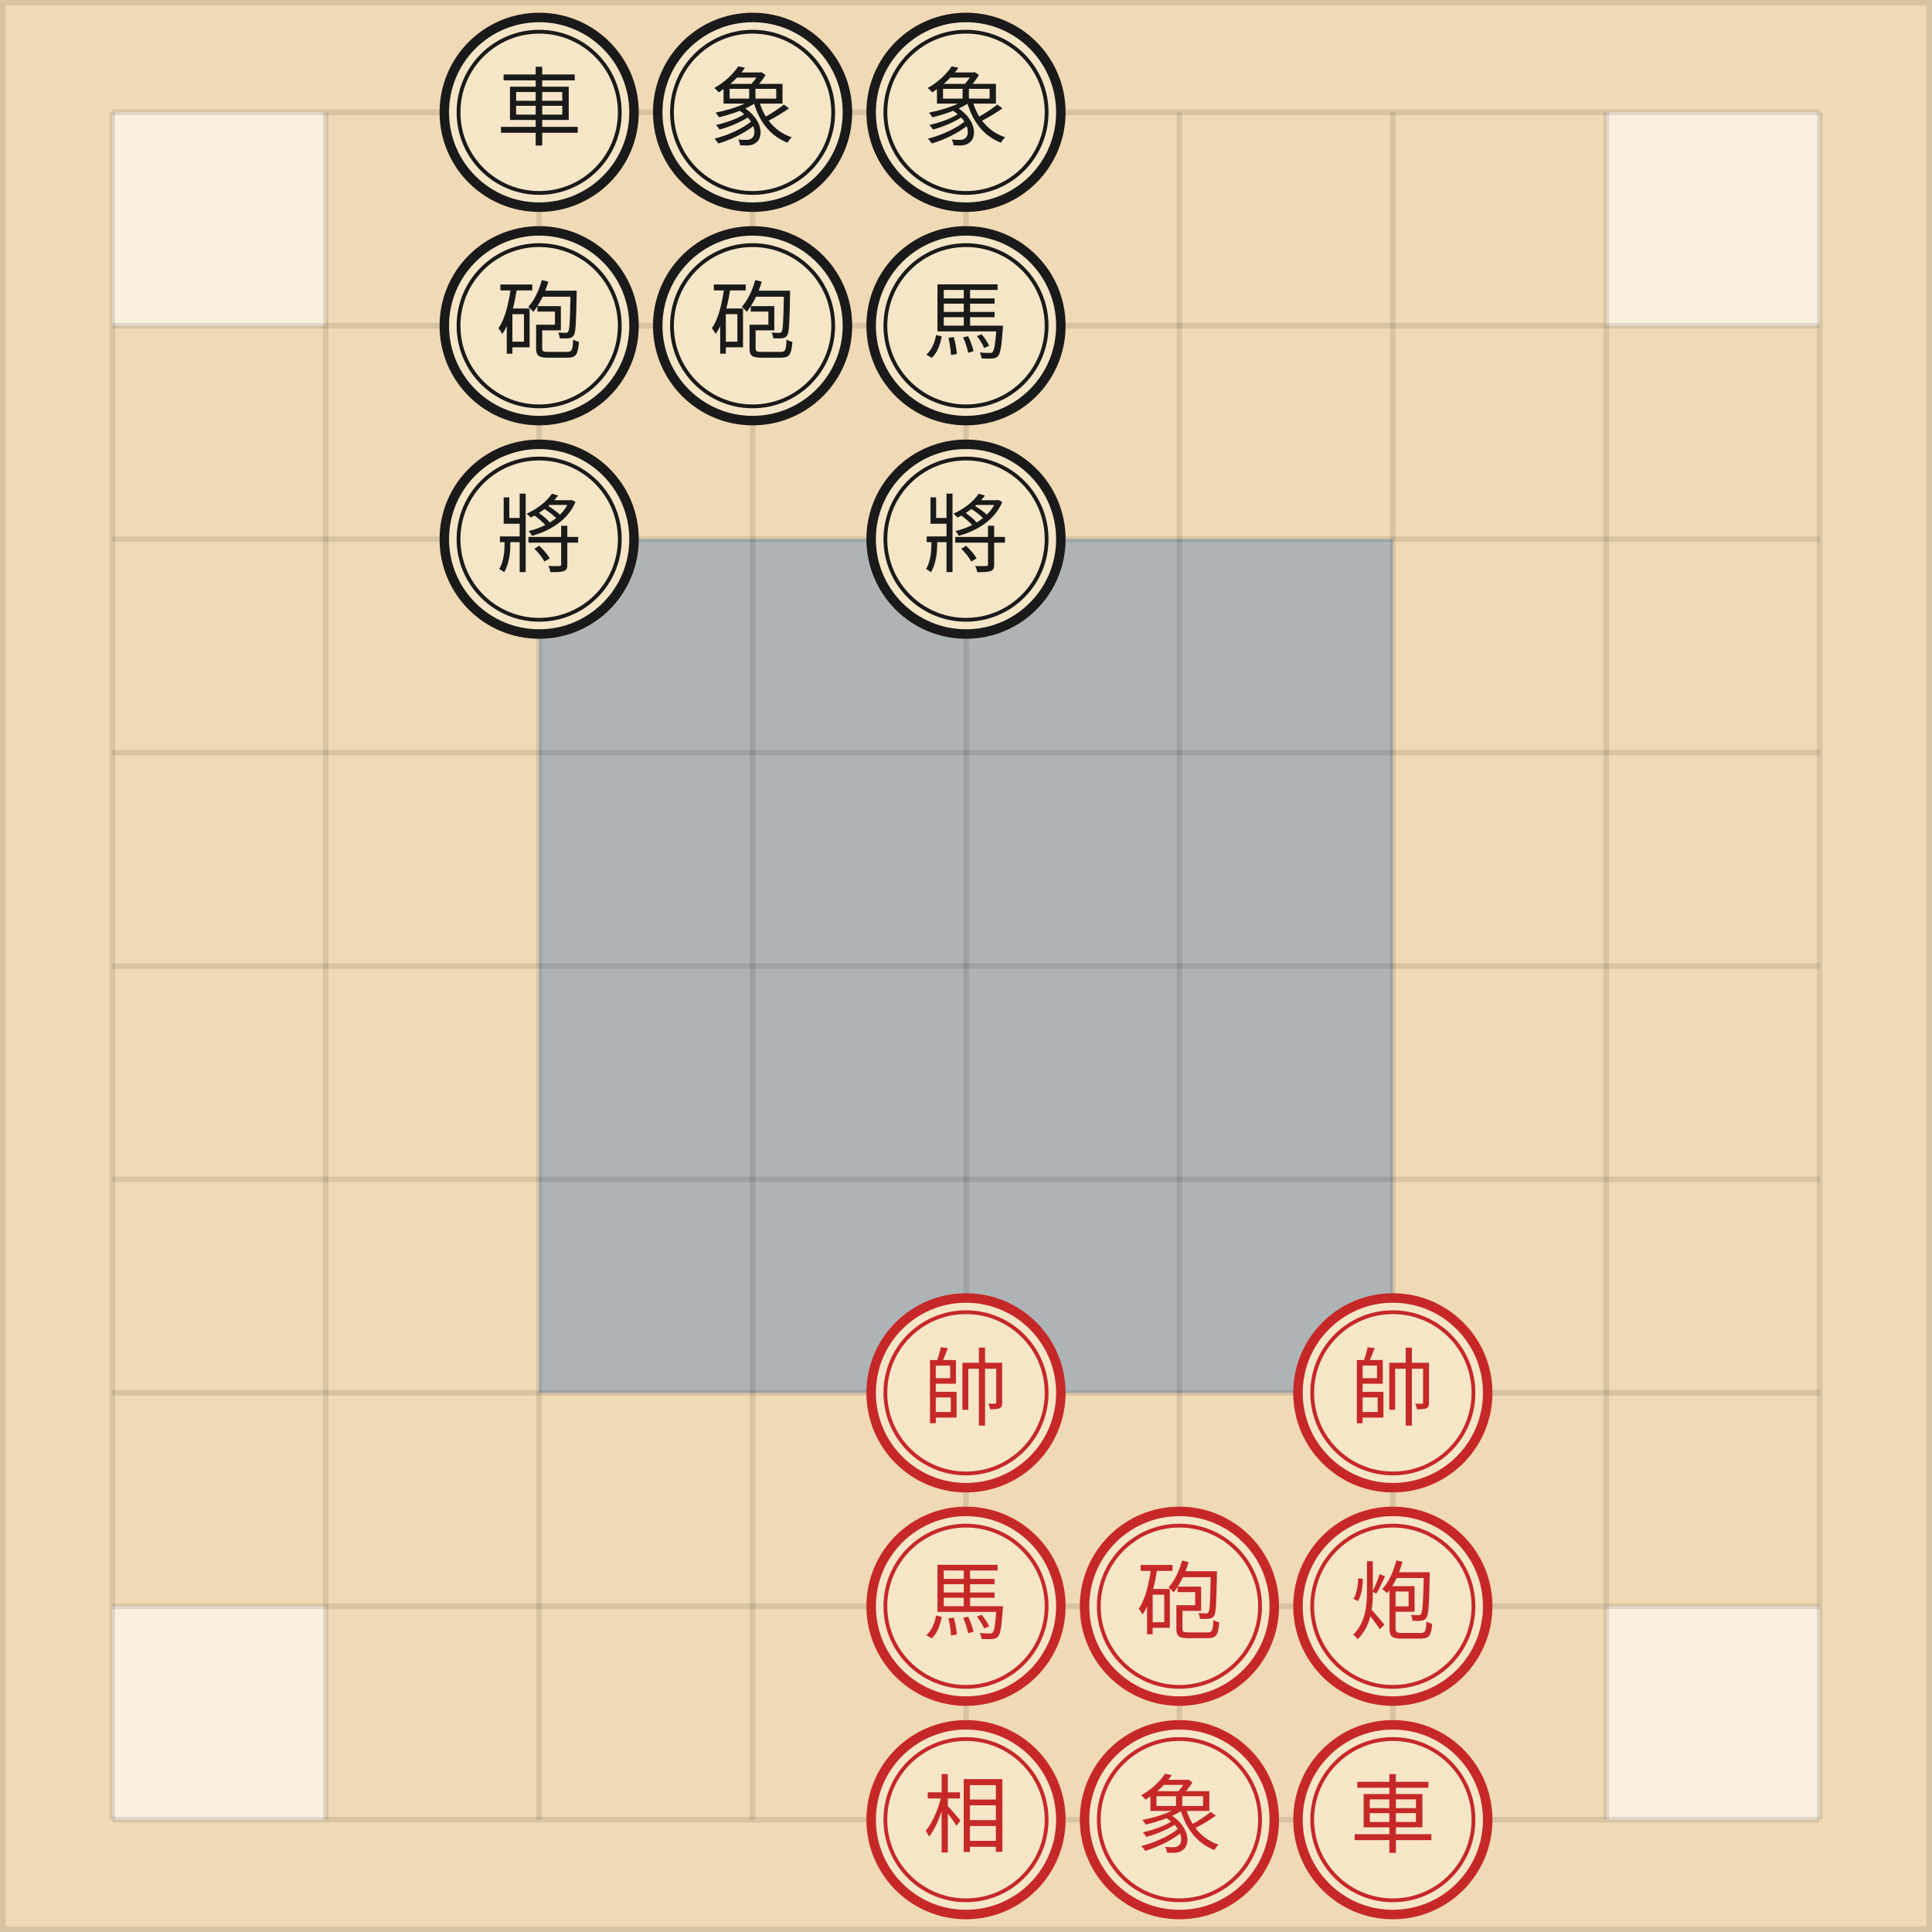
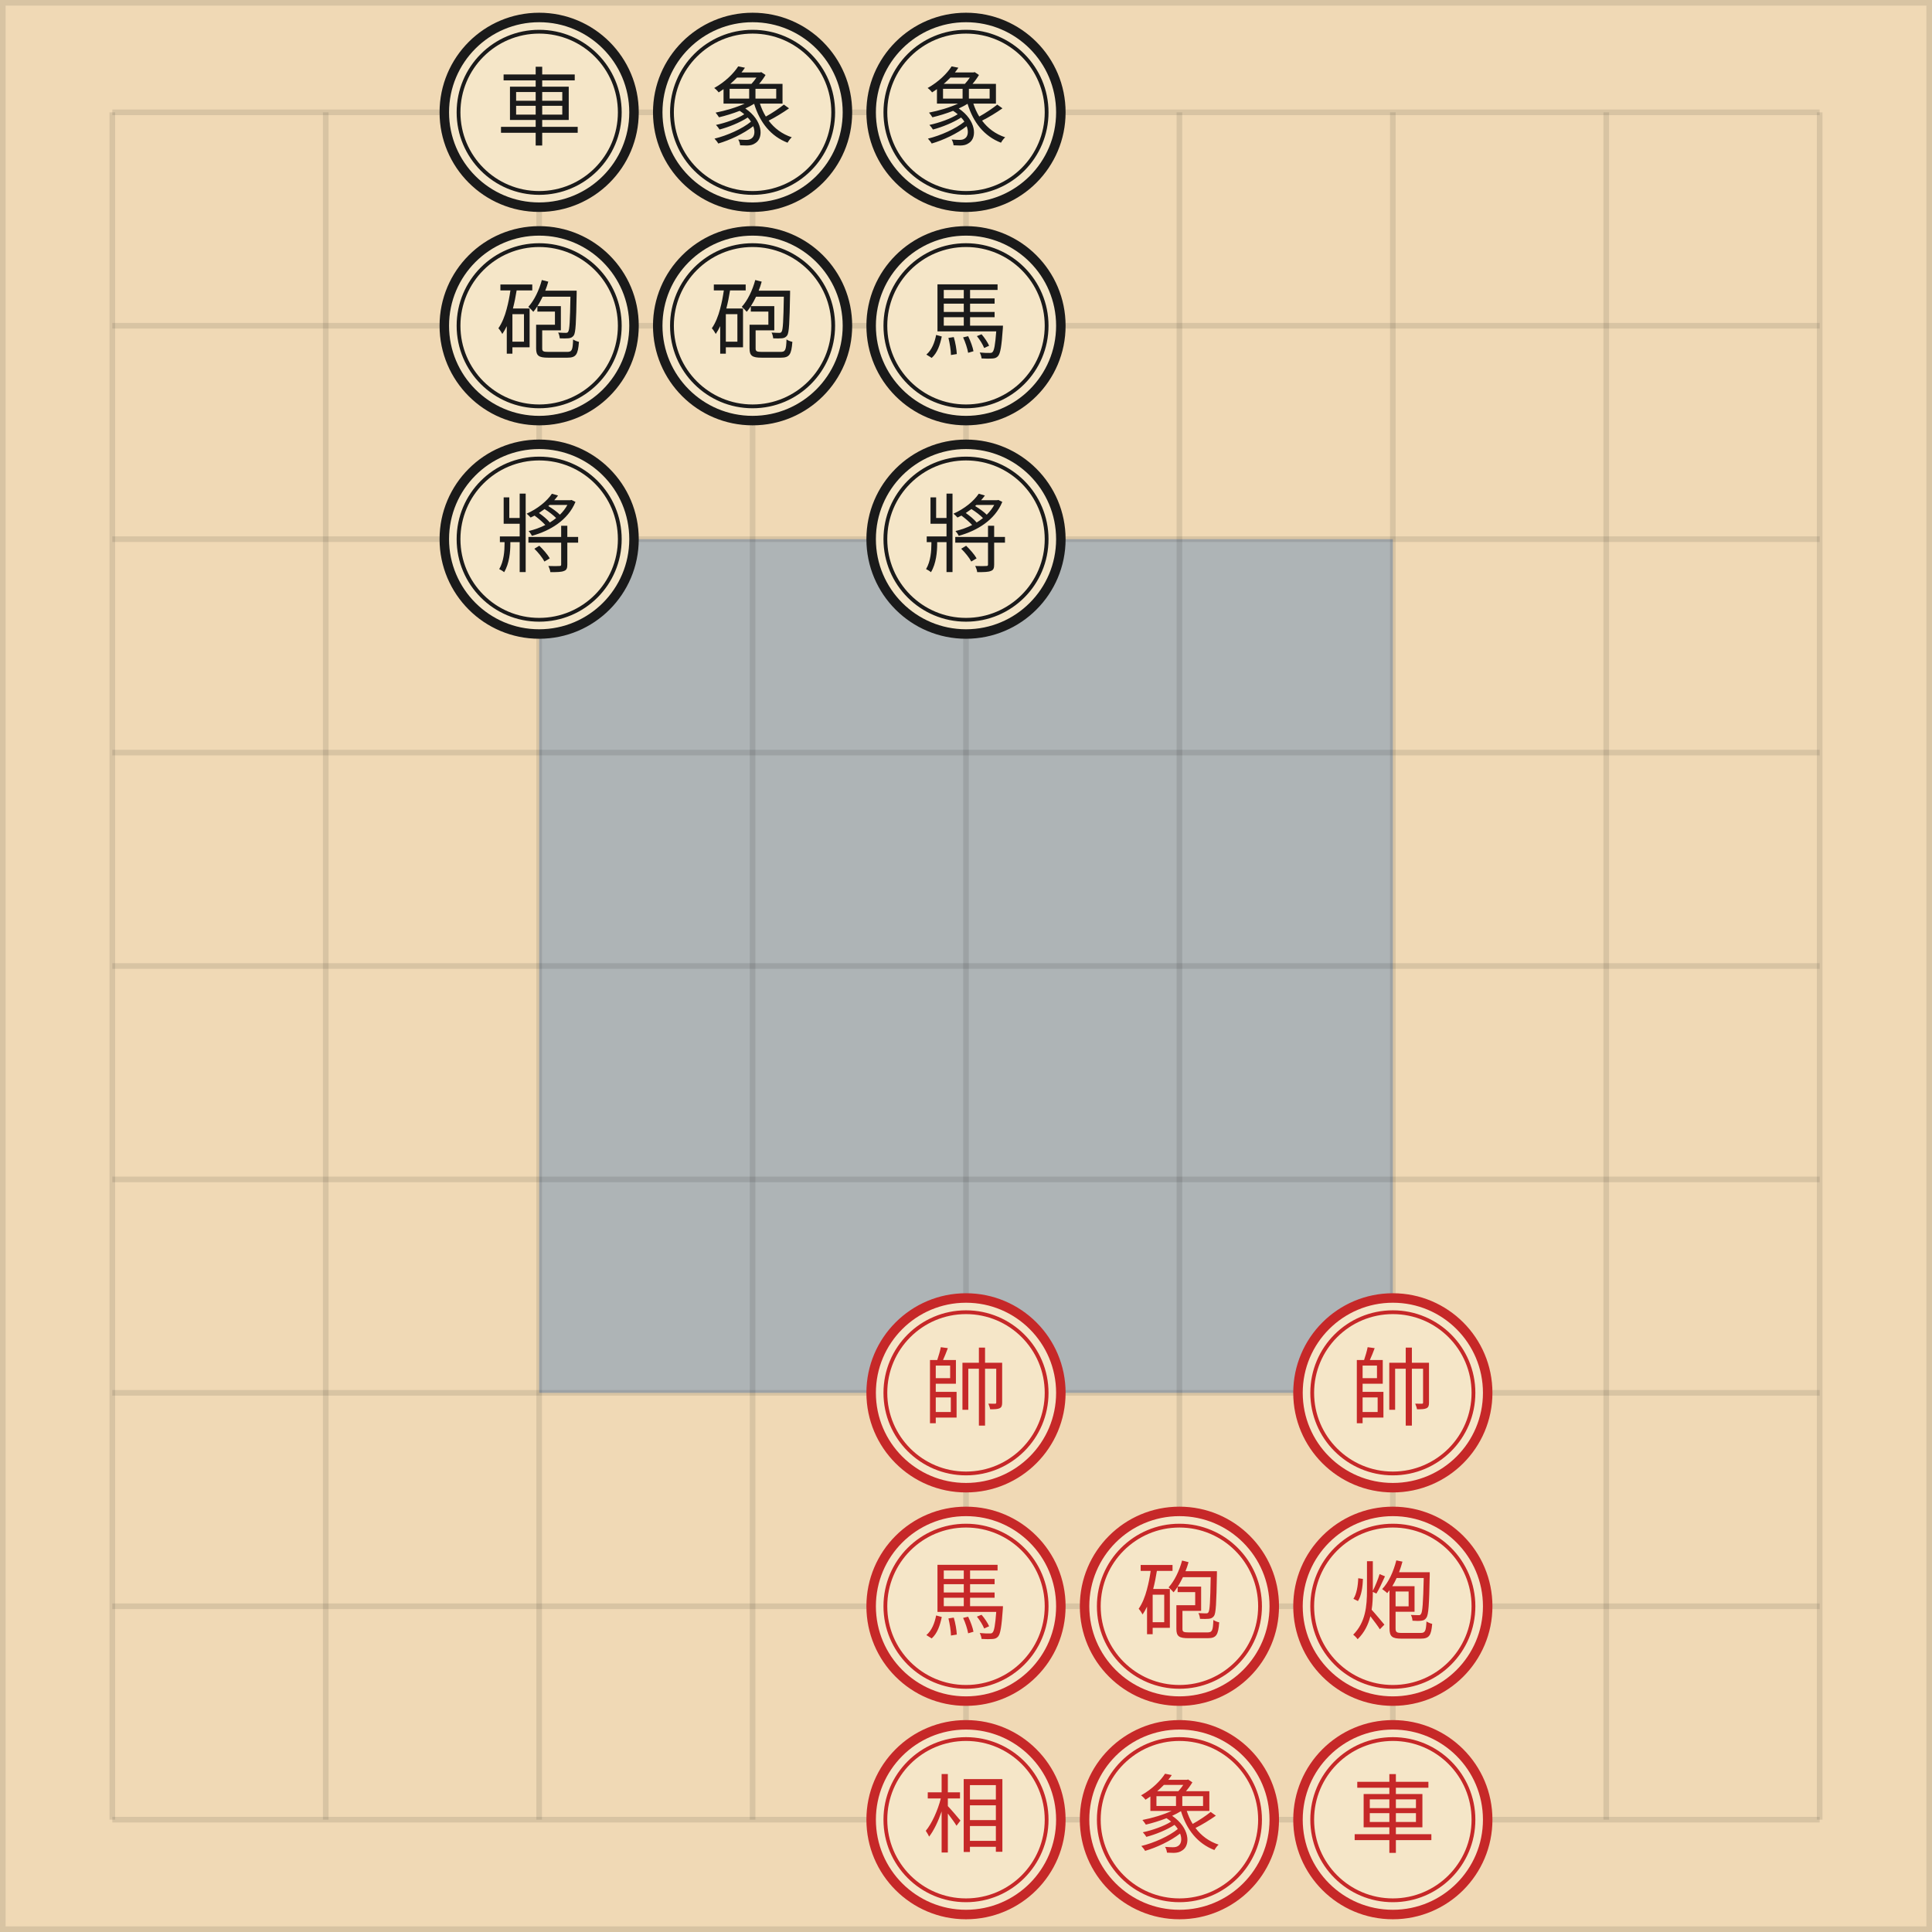
<svg xmlns="http://www.w3.org/2000/svg" viewBox="0 0 344 344" width="344" height="344">
  <defs>
    <symbol id="piece-mce-xiangqi-fairy-bR" viewBox="0 0 45 45">
      <circle cx="22.5" cy="22.5" r="20" fill="#f5e6c8" stroke="#1a1a1a" stroke-width="2" />
      <circle cx="22.5" cy="22.5" r="17" fill="none" stroke="#1a1a1a" stroke-width="0.8" />
      <text x="22.5" y="28" text-anchor="middle" font-size="18" font-family="serif" fill="#1a1a1a">車</text>
    </symbol>
    <symbol id="piece-mce-xiangqi-fairy-bB" viewBox="0 0 45 45">
      <circle cx="22.5" cy="22.5" r="20" fill="#f5e6c8" stroke="#1a1a1a" stroke-width="2" />
      <circle cx="22.5" cy="22.5" r="17" fill="none" stroke="#1a1a1a" stroke-width="0.8" />
      <text x="22.5" y="28" text-anchor="middle" font-size="18" font-family="serif" fill="#1a1a1a">象</text>
    </symbol>
    <symbol id="piece-mce-xiangqi-fairy-bE" viewBox="0 0 45 45">
      <circle cx="22.5" cy="22.5" r="20" fill="#f5e6c8" stroke="#1a1a1a" stroke-width="2" />
      <circle cx="22.5" cy="22.5" r="17" fill="none" stroke="#1a1a1a" stroke-width="0.8" />
      <text x="22.5" y="28" text-anchor="middle" font-size="18" font-family="serif" fill="#1a1a1a">象</text>
    </symbol>
    <symbol id="piece-mce-xiangqi-fairy-bC" viewBox="0 0 45 45">
      <circle cx="22.5" cy="22.5" r="20" fill="#f5e6c8" stroke="#1a1a1a" stroke-width="2" />
      <circle cx="22.5" cy="22.5" r="17" fill="none" stroke="#1a1a1a" stroke-width="0.8" />
      <text x="22.5" y="28" text-anchor="middle" font-size="18" font-family="serif" fill="#1a1a1a">砲</text>
    </symbol>
    <symbol id="piece-mce-xiangqi-fairy-bV" viewBox="0 0 45 45">
      <circle cx="22.5" cy="22.5" r="20" fill="#f5e6c8" stroke="#1a1a1a" stroke-width="2" />
      <circle cx="22.5" cy="22.5" r="17" fill="none" stroke="#1a1a1a" stroke-width="0.8" />
      <text x="22.5" y="28" text-anchor="middle" font-size="18" font-family="serif" fill="#1a1a1a">砲</text>
    </symbol>
    <symbol id="piece-mce-xiangqi-fairy-bN" viewBox="0 0 45 45">
      <circle cx="22.5" cy="22.5" r="20" fill="#f5e6c8" stroke="#1a1a1a" stroke-width="2" />
      <circle cx="22.5" cy="22.5" r="17" fill="none" stroke="#1a1a1a" stroke-width="0.8" />
      <text x="22.5" y="28" text-anchor="middle" font-size="18" font-family="serif" fill="#1a1a1a">馬</text>
    </symbol>
    <symbol id="piece-mce-xiangqi-fairy-bK" viewBox="0 0 45 45">
      <circle cx="22.5" cy="22.5" r="20" fill="#f5e6c8" stroke="#1a1a1a" stroke-width="2" />
      <circle cx="22.5" cy="22.5" r="17" fill="none" stroke="#1a1a1a" stroke-width="0.8" />
      <text x="22.5" y="28" text-anchor="middle" font-size="18" font-family="serif" fill="#1a1a1a">將</text>
    </symbol>
    <symbol id="piece-mce-xiangqi-fairy-wK" viewBox="0 0 45 45">
      <circle cx="22.5" cy="22.5" r="20" fill="#f5e6c8" stroke="#c62828" stroke-width="2" />
      <circle cx="22.5" cy="22.5" r="17" fill="none" stroke="#c62828" stroke-width="0.8" />
      <text x="22.5" y="28" text-anchor="middle" font-size="18" font-family="serif" fill="#c62828">帥</text>
    </symbol>
    <symbol id="piece-mce-xiangqi-fairy-wN" viewBox="0 0 45 45">
      <circle cx="22.5" cy="22.5" r="20" fill="#f5e6c8" stroke="#c62828" stroke-width="2" />
      <circle cx="22.5" cy="22.5" r="17" fill="none" stroke="#c62828" stroke-width="0.8" />
      <text x="22.5" y="28" text-anchor="middle" font-size="18" font-family="serif" fill="#c62828">馬</text>
    </symbol>
    <symbol id="piece-mce-xiangqi-fairy-wV" viewBox="0 0 45 45">
      <circle cx="22.5" cy="22.5" r="20" fill="#f5e6c8" stroke="#c62828" stroke-width="2" />
      <circle cx="22.5" cy="22.5" r="17" fill="none" stroke="#c62828" stroke-width="0.8" />
      <text x="22.5" y="28" text-anchor="middle" font-size="18" font-family="serif" fill="#c62828">砲</text>
    </symbol>
    <symbol id="piece-mce-xiangqi-fairy-wC" viewBox="0 0 45 45">
      <circle cx="22.5" cy="22.5" r="20" fill="#f5e6c8" stroke="#c62828" stroke-width="2" />
      <circle cx="22.5" cy="22.5" r="17" fill="none" stroke="#c62828" stroke-width="0.8" />
      <text x="22.5" y="28" text-anchor="middle" font-size="18" font-family="serif" fill="#c62828">炮</text>
    </symbol>
    <symbol id="piece-mce-xiangqi-fairy-wE" viewBox="0 0 45 45">
      <circle cx="22.5" cy="22.5" r="20" fill="#f5e6c8" stroke="#c62828" stroke-width="2" />
      <circle cx="22.5" cy="22.5" r="17" fill="none" stroke="#c62828" stroke-width="0.8" />
      <text x="22.5" y="28" text-anchor="middle" font-size="18" font-family="serif" fill="#c62828">相</text>
    </symbol>
    <symbol id="piece-mce-xiangqi-fairy-wB" viewBox="0 0 45 45">
      <circle cx="22.5" cy="22.5" r="20" fill="#f5e6c8" stroke="#c62828" stroke-width="2" />
      <circle cx="22.5" cy="22.5" r="17" fill="none" stroke="#c62828" stroke-width="0.8" />
      <text x="22.5" y="28" text-anchor="middle" font-size="18" font-family="serif" fill="#c62828">象</text>
    </symbol>
    <symbol id="piece-mce-xiangqi-fairy-wR" viewBox="0 0 45 45">
      <circle cx="22.5" cy="22.5" r="20" fill="#f5e6c8" stroke="#c62828" stroke-width="2" />
      <circle cx="22.5" cy="22.5" r="17" fill="none" stroke="#c62828" stroke-width="0.8" />
      <text x="22.5" y="28" text-anchor="middle" font-size="18" font-family="serif" fill="#c62828">車</text>
    </symbol>
  </defs>
  <rect x="0" y="0" width="344" height="344" fill="#f0d9b5" />
  <rect x="96" y="96" width="152" height="152" fill="#6b8fb8" opacity="0.5" />
-   <rect x="20" y="20" width="38" height="38" fill="#ffffff" opacity="0.6" />
-   <rect x="286" y="20" width="38" height="38" fill="#ffffff" opacity="0.6" />
-   <rect x="20" y="286" width="38" height="38" fill="#ffffff" opacity="0.6" />
-   <rect x="286" y="286" width="38" height="38" fill="#ffffff" opacity="0.6" />
+   <rect x="20" y="20" width="304" height="0" fill="#ffffff" opacity="0.55" />
+   <rect x="20" y="324" width="304" height="0" fill="#ffffff" opacity="0.55" />
  <rect x="0" y="0" width="344" height="344" fill="none" stroke="rgba(0,0,0,0.1)" stroke-width="2" />
  <g stroke="rgba(0,0,0,0.1)" stroke-width="1">
    <line x1="20" y1="20" x2="324" y2="20" />
    <line x1="20" y1="58" x2="324" y2="58" />
    <line x1="20" y1="96" x2="324" y2="96" />
    <line x1="20" y1="134" x2="324" y2="134" />
    <line x1="20" y1="172" x2="324" y2="172" />
    <line x1="20" y1="210" x2="324" y2="210" />
    <line x1="20" y1="248" x2="324" y2="248" />
    <line x1="20" y1="286" x2="324" y2="286" />
    <line x1="20" y1="324" x2="324" y2="324" />
    <line x1="20" y1="20" x2="20" y2="324" />
    <line x1="58" y1="20" x2="58" y2="324" />
    <line x1="96" y1="20" x2="96" y2="324" />
    <line x1="134" y1="20" x2="134" y2="324" />
    <line x1="172" y1="20" x2="172" y2="324" />
    <line x1="210" y1="20" x2="210" y2="324" />
    <line x1="248" y1="20" x2="248" y2="324" />
    <line x1="286" y1="20" x2="286" y2="324" />
    <line x1="324" y1="20" x2="324" y2="324" />
  </g>
  <g fill="transparent">
    <circle cx="20" cy="20" r="15.2" class="board-cell" data-sq="a9" />
    <circle cx="58" cy="20" r="15.2" class="board-cell" data-sq="b9" />
    <circle cx="96" cy="20" r="15.2" class="board-cell" data-sq="c9" />
    <circle cx="134" cy="20" r="15.2" class="board-cell" data-sq="d9" />
    <circle cx="172" cy="20" r="15.2" class="board-cell" data-sq="e9" />
    <circle cx="210" cy="20" r="15.2" class="board-cell" data-sq="f9" />
    <circle cx="248" cy="20" r="15.2" class="board-cell" data-sq="g9" />
    <circle cx="286" cy="20" r="15.2" class="board-cell" data-sq="h9" />
    <circle cx="324" cy="20" r="15.2" class="board-cell" data-sq="i9" />
    <circle cx="20" cy="58" r="15.2" class="board-cell" data-sq="a8" />
    <circle cx="58" cy="58" r="15.2" class="board-cell" data-sq="b8" />
    <circle cx="96" cy="58" r="15.2" class="board-cell" data-sq="c8" />
    <circle cx="134" cy="58" r="15.2" class="board-cell" data-sq="d8" />
    <circle cx="172" cy="58" r="15.2" class="board-cell" data-sq="e8" />
    <circle cx="210" cy="58" r="15.2" class="board-cell" data-sq="f8" />
    <circle cx="248" cy="58" r="15.2" class="board-cell" data-sq="g8" />
    <circle cx="286" cy="58" r="15.2" class="board-cell" data-sq="h8" />
    <circle cx="324" cy="58" r="15.2" class="board-cell" data-sq="i8" />
    <circle cx="20" cy="96" r="15.2" class="board-cell" data-sq="a7" />
    <circle cx="58" cy="96" r="15.2" class="board-cell" data-sq="b7" />
    <circle cx="96" cy="96" r="15.2" class="board-cell" data-sq="c7" />
    <circle cx="134" cy="96" r="15.2" class="board-cell" data-sq="d7" />
    <circle cx="172" cy="96" r="15.2" class="board-cell" data-sq="e7" />
    <circle cx="210" cy="96" r="15.2" class="board-cell" data-sq="f7" />
    <circle cx="248" cy="96" r="15.2" class="board-cell" data-sq="g7" />
    <circle cx="286" cy="96" r="15.2" class="board-cell" data-sq="h7" />
    <circle cx="324" cy="96" r="15.2" class="board-cell" data-sq="i7" />
    <circle cx="20" cy="134" r="15.2" class="board-cell" data-sq="a6" />
    <circle cx="58" cy="134" r="15.2" class="board-cell" data-sq="b6" />
    <circle cx="96" cy="134" r="15.2" class="board-cell" data-sq="c6" />
    <circle cx="134" cy="134" r="15.2" class="board-cell" data-sq="d6" />
    <circle cx="172" cy="134" r="15.2" class="board-cell" data-sq="e6" />
    <circle cx="210" cy="134" r="15.2" class="board-cell" data-sq="f6" />
    <circle cx="248" cy="134" r="15.2" class="board-cell" data-sq="g6" />
    <circle cx="286" cy="134" r="15.2" class="board-cell" data-sq="h6" />
    <circle cx="324" cy="134" r="15.2" class="board-cell" data-sq="i6" />
    <circle cx="20" cy="172" r="15.2" class="board-cell" data-sq="a5" />
    <circle cx="58" cy="172" r="15.2" class="board-cell" data-sq="b5" />
    <circle cx="96" cy="172" r="15.2" class="board-cell" data-sq="c5" />
    <circle cx="134" cy="172" r="15.2" class="board-cell" data-sq="d5" />
    <circle cx="172" cy="172" r="15.2" class="board-cell" data-sq="e5" />
    <circle cx="210" cy="172" r="15.2" class="board-cell" data-sq="f5" />
    <circle cx="248" cy="172" r="15.2" class="board-cell" data-sq="g5" />
    <circle cx="286" cy="172" r="15.2" class="board-cell" data-sq="h5" />
    <circle cx="324" cy="172" r="15.2" class="board-cell" data-sq="i5" />
    <circle cx="20" cy="210" r="15.2" class="board-cell" data-sq="a4" />
    <circle cx="58" cy="210" r="15.2" class="board-cell" data-sq="b4" />
    <circle cx="96" cy="210" r="15.2" class="board-cell" data-sq="c4" />
    <circle cx="134" cy="210" r="15.2" class="board-cell" data-sq="d4" />
    <circle cx="172" cy="210" r="15.2" class="board-cell" data-sq="e4" />
    <circle cx="210" cy="210" r="15.2" class="board-cell" data-sq="f4" />
    <circle cx="248" cy="210" r="15.2" class="board-cell" data-sq="g4" />
    <circle cx="286" cy="210" r="15.2" class="board-cell" data-sq="h4" />
    <circle cx="324" cy="210" r="15.2" class="board-cell" data-sq="i4" />
    <circle cx="20" cy="248" r="15.2" class="board-cell" data-sq="a3" />
    <circle cx="58" cy="248" r="15.2" class="board-cell" data-sq="b3" />
    <circle cx="96" cy="248" r="15.2" class="board-cell" data-sq="c3" />
    <circle cx="134" cy="248" r="15.2" class="board-cell" data-sq="d3" />
    <circle cx="172" cy="248" r="15.2" class="board-cell" data-sq="e3" />
    <circle cx="210" cy="248" r="15.2" class="board-cell" data-sq="f3" />
    <circle cx="248" cy="248" r="15.2" class="board-cell" data-sq="g3" />
    <circle cx="286" cy="248" r="15.2" class="board-cell" data-sq="h3" />
    <circle cx="324" cy="248" r="15.2" class="board-cell" data-sq="i3" />
    <circle cx="20" cy="286" r="15.2" class="board-cell" data-sq="a2" />
    <circle cx="58" cy="286" r="15.2" class="board-cell" data-sq="b2" />
    <circle cx="96" cy="286" r="15.2" class="board-cell" data-sq="c2" />
    <circle cx="134" cy="286" r="15.2" class="board-cell" data-sq="d2" />
    <circle cx="172" cy="286" r="15.2" class="board-cell" data-sq="e2" />
    <circle cx="210" cy="286" r="15.2" class="board-cell" data-sq="f2" />
    <circle cx="248" cy="286" r="15.2" class="board-cell" data-sq="g2" />
    <circle cx="286" cy="286" r="15.2" class="board-cell" data-sq="h2" />
    <circle cx="324" cy="286" r="15.2" class="board-cell" data-sq="i2" />
    <circle cx="20" cy="324" r="15.2" class="board-cell" data-sq="a1" />
    <circle cx="58" cy="324" r="15.2" class="board-cell" data-sq="b1" />
    <circle cx="96" cy="324" r="15.2" class="board-cell" data-sq="c1" />
    <circle cx="134" cy="324" r="15.2" class="board-cell" data-sq="d1" />
    <circle cx="172" cy="324" r="15.2" class="board-cell" data-sq="e1" />
    <circle cx="210" cy="324" r="15.2" class="board-cell" data-sq="f1" />
    <circle cx="248" cy="324" r="15.2" class="board-cell" data-sq="g1" />
    <circle cx="286" cy="324" r="15.2" class="board-cell" data-sq="h1" />
    <circle cx="324" cy="324" r="15.2" class="board-cell" data-sq="i1" />
  </g>
  <g pointer-events="none">
    <use href="#piece-mce-xiangqi-fairy-bR" x="77" y="1" width="38" height="38" />
    <use href="#piece-mce-xiangqi-fairy-bB" x="115" y="1" width="38" height="38" />
    <use href="#piece-mce-xiangqi-fairy-bE" x="153" y="1" width="38" height="38" />
    <use href="#piece-mce-xiangqi-fairy-bC" x="77" y="39" width="38" height="38" />
    <use href="#piece-mce-xiangqi-fairy-bV" x="115" y="39" width="38" height="38" />
    <use href="#piece-mce-xiangqi-fairy-bN" x="153" y="39" width="38" height="38" />
    <use href="#piece-mce-xiangqi-fairy-bK" x="77" y="77" width="38" height="38" />
    <use href="#piece-mce-xiangqi-fairy-bK" x="153" y="77" width="38" height="38" />
    <use href="#piece-mce-xiangqi-fairy-wK" x="153" y="229" width="38" height="38" />
    <use href="#piece-mce-xiangqi-fairy-wK" x="229" y="229" width="38" height="38" />
    <use href="#piece-mce-xiangqi-fairy-wN" x="153" y="267" width="38" height="38" />
    <use href="#piece-mce-xiangqi-fairy-wV" x="191" y="267" width="38" height="38" />
    <use href="#piece-mce-xiangqi-fairy-wC" x="229" y="267" width="38" height="38" />
    <use href="#piece-mce-xiangqi-fairy-wE" x="153" y="305" width="38" height="38" />
    <use href="#piece-mce-xiangqi-fairy-wB" x="191" y="305" width="38" height="38" />
    <use href="#piece-mce-xiangqi-fairy-wR" x="229" y="305" width="38" height="38" />
  </g>
</svg>
